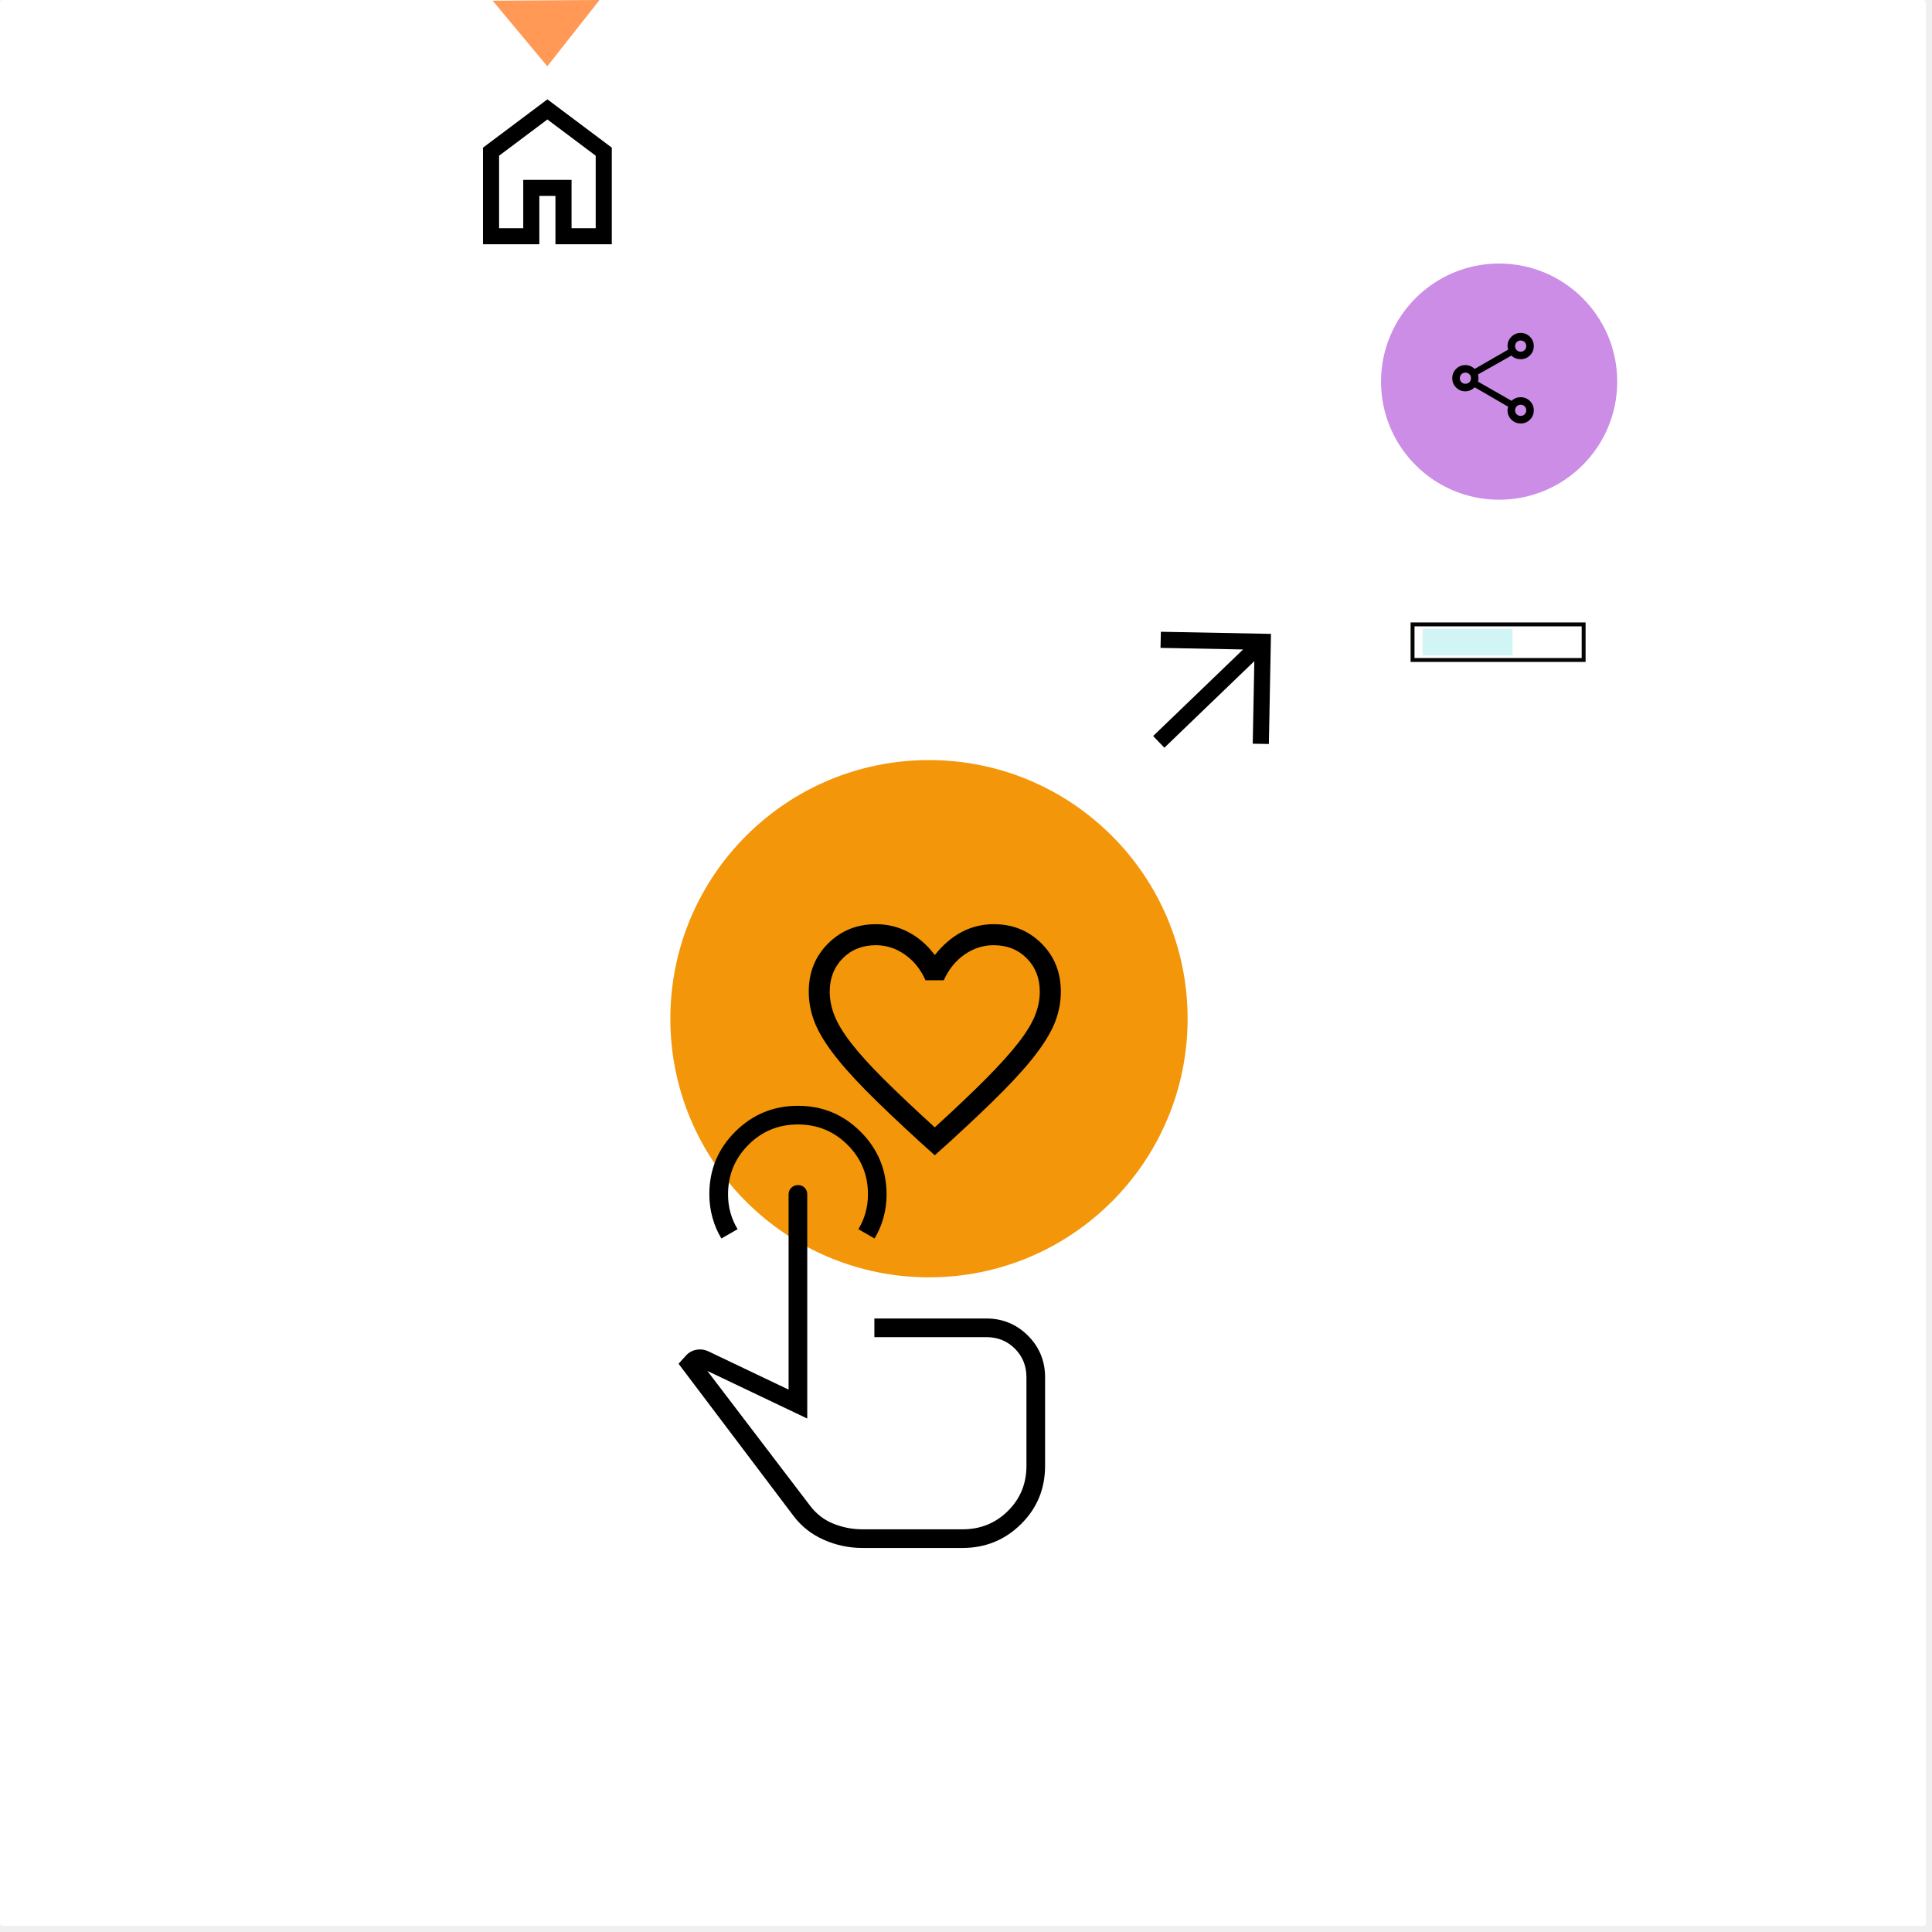
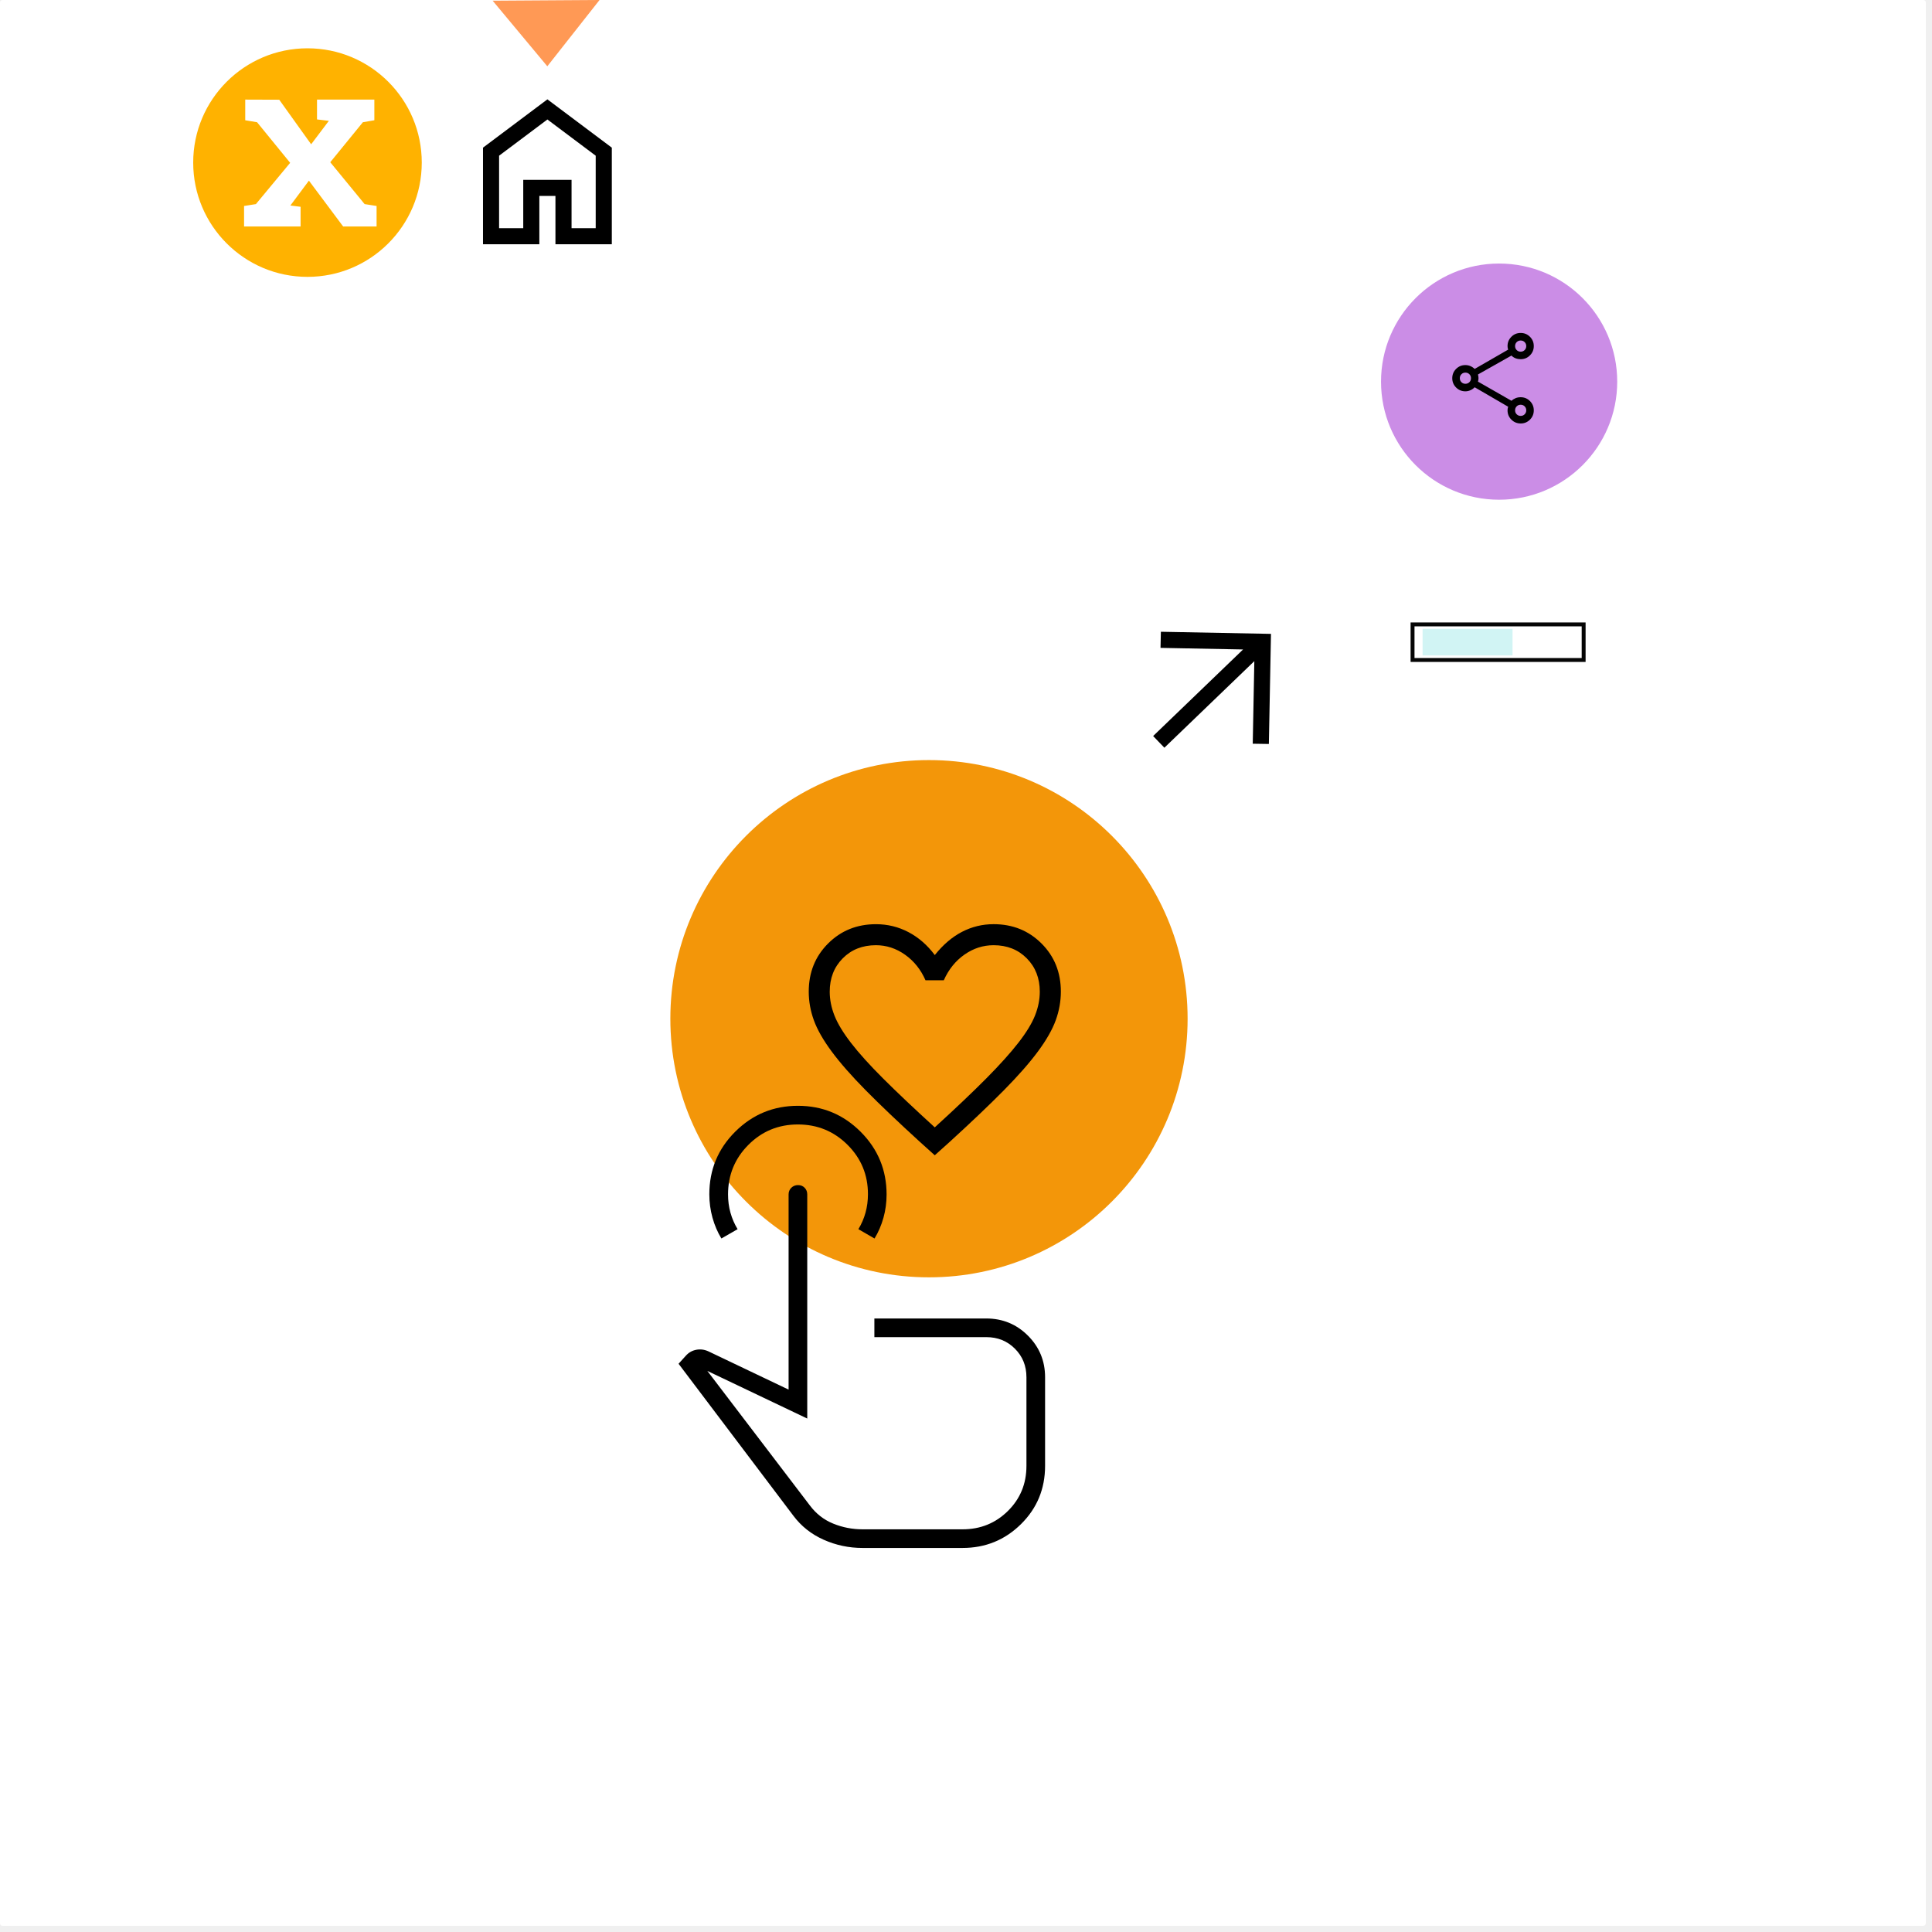
<svg xmlns="http://www.w3.org/2000/svg" width="400" height="400" version="1.1" viewBox="0 0 105.83 105.83" id="svg13268">
  <defs id="defs13272" />
  <rect width="105.49" height="105.49" ry="0.133" fill="#ffffff" id="rect2" x="0" y="0" />
  <circle style="fill:#f39609;fill-opacity:1;stroke:none;stroke-width:0.75;stroke-miterlimit:4;stroke-dasharray:none;stroke-dashoffset:7.35" id="path839" cx="50.887" cy="55.802" r="14.167" />
  <rect x="9.735" y="7.135" width="78.332" height="69.539" ry=".264" fill="none" stroke="#000" stroke-dasharray="0, 1.307" stroke-linejoin="bevel" stroke-miterlimit="4.1" stroke-opacity=".253" stroke-width=".119" id="rect13214" />
  <path d="m 63.782,40.958 4.927,-4.742 -0.087,4.523 0.883,0.014 0.116,-6.031 -6.031,-0.116 -0.02,0.883 4.523,0.087 -4.927,4.742 z" stroke-width="0.013" id="path13222" />
  <circle style="fill:#cb8de6;fill-opacity:1;stroke:none;stroke-width:0.342;stroke-miterlimit:4;stroke-dasharray:none;stroke-dashoffset:7.35" id="path839-3" cx="82.118" cy="20.905" r="6.469" />
  <path d="m 83.298,23.196 q -0.299,0 -0.509,-0.21 -0.21,-0.21 -0.21,-0.51 0,-0.042 0.008,-0.097 0.008,-0.055 0.025,-0.1 l -1.834,-1.066 q -0.097,0.101 -0.231,0.162 -0.134,0.061 -0.277,0.061 -0.299,0 -0.509,-0.21 -0.21,-0.21 -0.21,-0.509 0,-0.299 0.21,-0.509 0.21,-0.21 0.509,-0.21 0.142,0 0.273,0.055 0.13,0.055 0.235,0.156 l 1.834,-1.057 q -0.017,-0.042 -0.025,-0.094 -0.008,-0.052 -0.008,-0.101 0,-0.299 0.21,-0.509 0.21,-0.21 0.509,-0.21 0.299,0 0.509,0.21 0.21,0.21 0.21,0.509 0,0.299 -0.21,0.509 -0.21,0.21 -0.509,0.21 -0.144,0 -0.275,-0.049 -0.131,-0.049 -0.229,-0.15 L 80.96,20.512 q 0.012,0.045 0.021,0.104 0.008,0.059 0.008,0.103 0,0.044 -0.008,0.092 -0.008,0.048 -0.021,0.093 l 1.834,1.049 q 0.097,-0.089 0.223,-0.141 0.126,-0.053 0.281,-0.053 0.299,0 0.509,0.21 0.21,0.21 0.21,0.509 0,0.299 -0.21,0.509 -0.21,0.21 -0.509,0.21 z m 1.41e-4,-3.932 q 0.13,0 0.218,-0.088 0.088,-0.088 0.088,-0.218 0,-0.13 -0.088,-0.218 -0.088,-0.088 -0.218,-0.088 -0.13,0 -0.218,0.088 -0.088,0.088 -0.088,0.218 0,0.13 0.088,0.218 0.088,0.088 0.218,0.088 z m -3.027,1.759 q 0.13,0 0.218,-0.088 0.088,-0.088 0.088,-0.218 0,-0.13 -0.088,-0.218 -0.088,-0.088 -0.218,-0.088 -0.13,0 -0.218,0.088 -0.088,0.088 -0.088,0.218 0,0.13 0.088,0.218 0.088,0.088 0.218,0.088 z m 3.027,1.759 q 0.13,0 0.218,-0.088 0.088,-0.088 0.088,-0.218 0,-0.13 -0.088,-0.218 -0.088,-0.088 -0.218,-0.088 -0.13,0 -0.218,0.088 -0.088,0.088 -0.088,0.218 0,0.13 0.088,0.218 0.088,0.088 0.218,0.088 z m -1.41e-4,-3.825 z m -3.027,1.759 z m 3.027,1.759 z" id="path13943-4" style="stroke-width:0.006" />
  <path d="M 51.204,63.283 50.399,62.558 q -1.798,-1.641 -2.973,-2.831 -1.175,-1.19 -1.871,-2.131 -0.696,-0.941 -0.975,-1.712 -0.279,-0.771 -0.279,-1.565 0,-1.578 1.059,-2.636 1.059,-1.058 2.624,-1.058 0.955,0 1.784,0.437 0.829,0.437 1.438,1.254 0.679,-0.852 1.49,-1.272 0.811,-0.42 1.732,-0.42 1.565,0 2.624,1.058 1.059,1.058 1.059,2.636 0,0.794 -0.279,1.565 -0.279,0.771 -0.975,1.712 -0.696,0.941 -1.871,2.131 -1.175,1.19 -2.973,2.831 z m 0,-1.53 q 1.717,-1.565 2.826,-2.684 1.109,-1.119 1.759,-1.956 0.65,-0.837 0.909,-1.492 0.259,-0.655 0.259,-1.3 0,-1.106 -0.713,-1.826 -0.713,-0.719 -1.816,-0.719 -0.863,0 -1.598,0.515 -0.735,0.515 -1.132,1.407 h -1.001 q -0.385,-0.88 -1.12,-1.401 -0.735,-0.521 -1.598,-0.521 -1.102,0 -1.816,0.719 -0.713,0.719 -0.713,1.828 0,0.647 0.259,1.305 0.259,0.659 0.909,1.502 0.65,0.843 1.766,1.956 1.116,1.113 2.819,2.667 z m 0,-4.988 z" id="path39593-8" style="display:inline;stroke-width:0.017" />
  <path style="fill:#ff9955;stroke:none;stroke-width:0.265px;stroke-linecap:butt;stroke-linejoin:miter;stroke-opacity:1" d="M 26.986,0.038 29.98,3.631 32.841,0 Z" id="path853" />
  <path d="m 27.339,12.498 h 1.323 V 9.852 h 2.646 v 2.646 h 1.323 V 8.529 L 29.985,6.545 27.339,8.529 Z M 26.457,13.38 v -5.292 l 3.528,-2.646 3.528,2.646 v 5.292 h -3.087 v -2.646 h -0.882 v 2.646 z m 3.528,-3.858 z" id="path1097" style="stroke-width:0.011" />
  <rect style="fill:#ffffff;stroke:#050505;stroke-width:0.214;stroke-dashoffset:7.35" id="rect839" width="9.372" height="1.949" x="77.376" y="34.203" />
  <rect style="fill:#a4eaea;fill-opacity:0.506;stroke:none;stroke-width:0.233;stroke-dashoffset:7.35" id="rect841" width="4.927" height="1.457" x="77.926" y="34.446" />
  <path d="m 47.247,84.793 q -1.117,0 -2.128,-0.45 -1.012,-0.45 -1.661,-1.316 l -6.288,-8.324 0.391,-0.432 q 0.235,-0.268 0.577,-0.333 0.342,-0.065 0.672,0.088 l 4.387,2.093 V 65.427 q 0,-0.217 0.149,-0.364 0.149,-0.147 0.369,-0.147 0.22,0 0.362,0.147 0.142,0.147 0.142,0.364 v 12.277 l -5.473,-2.609 5.616,7.369 q 0.513,0.685 1.28,0.996 0.767,0.312 1.604,0.312 h 5.48 q 1.467,0 2.483,-1.004 1.017,-1.004 1.017,-2.471 v -4.854 q 0,-0.934 -0.632,-1.566 -0.632,-0.632 -1.566,-0.632 h -6.132 v -1.022 h 6.129 q 1.342,0 2.282,0.939 0.94,0.939 0.94,2.28 v 4.853 q 0,1.89 -1.321,3.194 -1.321,1.304 -3.201,1.304 z M 39.516,67.841 q -0.317,-0.521 -0.489,-1.142 -0.172,-0.622 -0.172,-1.28 0,-2.018 1.422,-3.432 1.422,-1.414 3.433,-1.414 2.011,0 3.433,1.422 1.422,1.422 1.422,3.438 0,0.656 -0.172,1.273 -0.172,0.617 -0.489,1.136 l -0.884,-0.511 q 0.258,-0.424 0.391,-0.905 0.133,-0.481 0.133,-1.014 0,-1.587 -1.119,-2.702 -1.119,-1.115 -2.718,-1.115 -1.599,0 -2.713,1.118 -1.114,1.118 -1.114,2.715 0,0.524 0.133,1.001 0.133,0.478 0.391,0.902 z m 7.984,10.156 z" id="path1566" style="stroke-width:0.033" />
+   <g transform="matrix(0.09824395,0,0,0.09824395,10.41608,2.610278)" id="g16">
+     <path d="m 65.419,0.361 a 63.719,63.72 0 0 0 -63.72,63.72 63.719,63.72 0 0 0 63.72,63.719 63.719,63.72 0 0 0 63.719,-63.719 63.719,63.72 0 0 0 -63.719,-63.72 z m -34.705,28.607 18.962,0.066 17.785,24.847 9.873,-13.077 -6.604,-0.784 v -11.05 h 31.973 v 11.508 l -6.408,1.112 -18.177,22.296 19.158,23.343 6.67,1.046 v 11.443 h -18.635 l -19.093,-25.566 -10.331,13.862 5.689,0.719 v 10.985 h -31.516 v -11.443 l 6.604,-1.046 19.093,-23.016 -18.439,-22.623 -6.604,-1.112 z" fill="#ffb200" stroke="#000000" stroke-dasharray="0, 6.182" stroke-linejoin="bevel" stroke-miterlimit="4.1" stroke-opacity="0.253" stroke-width="0.562" id="path14" />
+   </g>
</svg>
